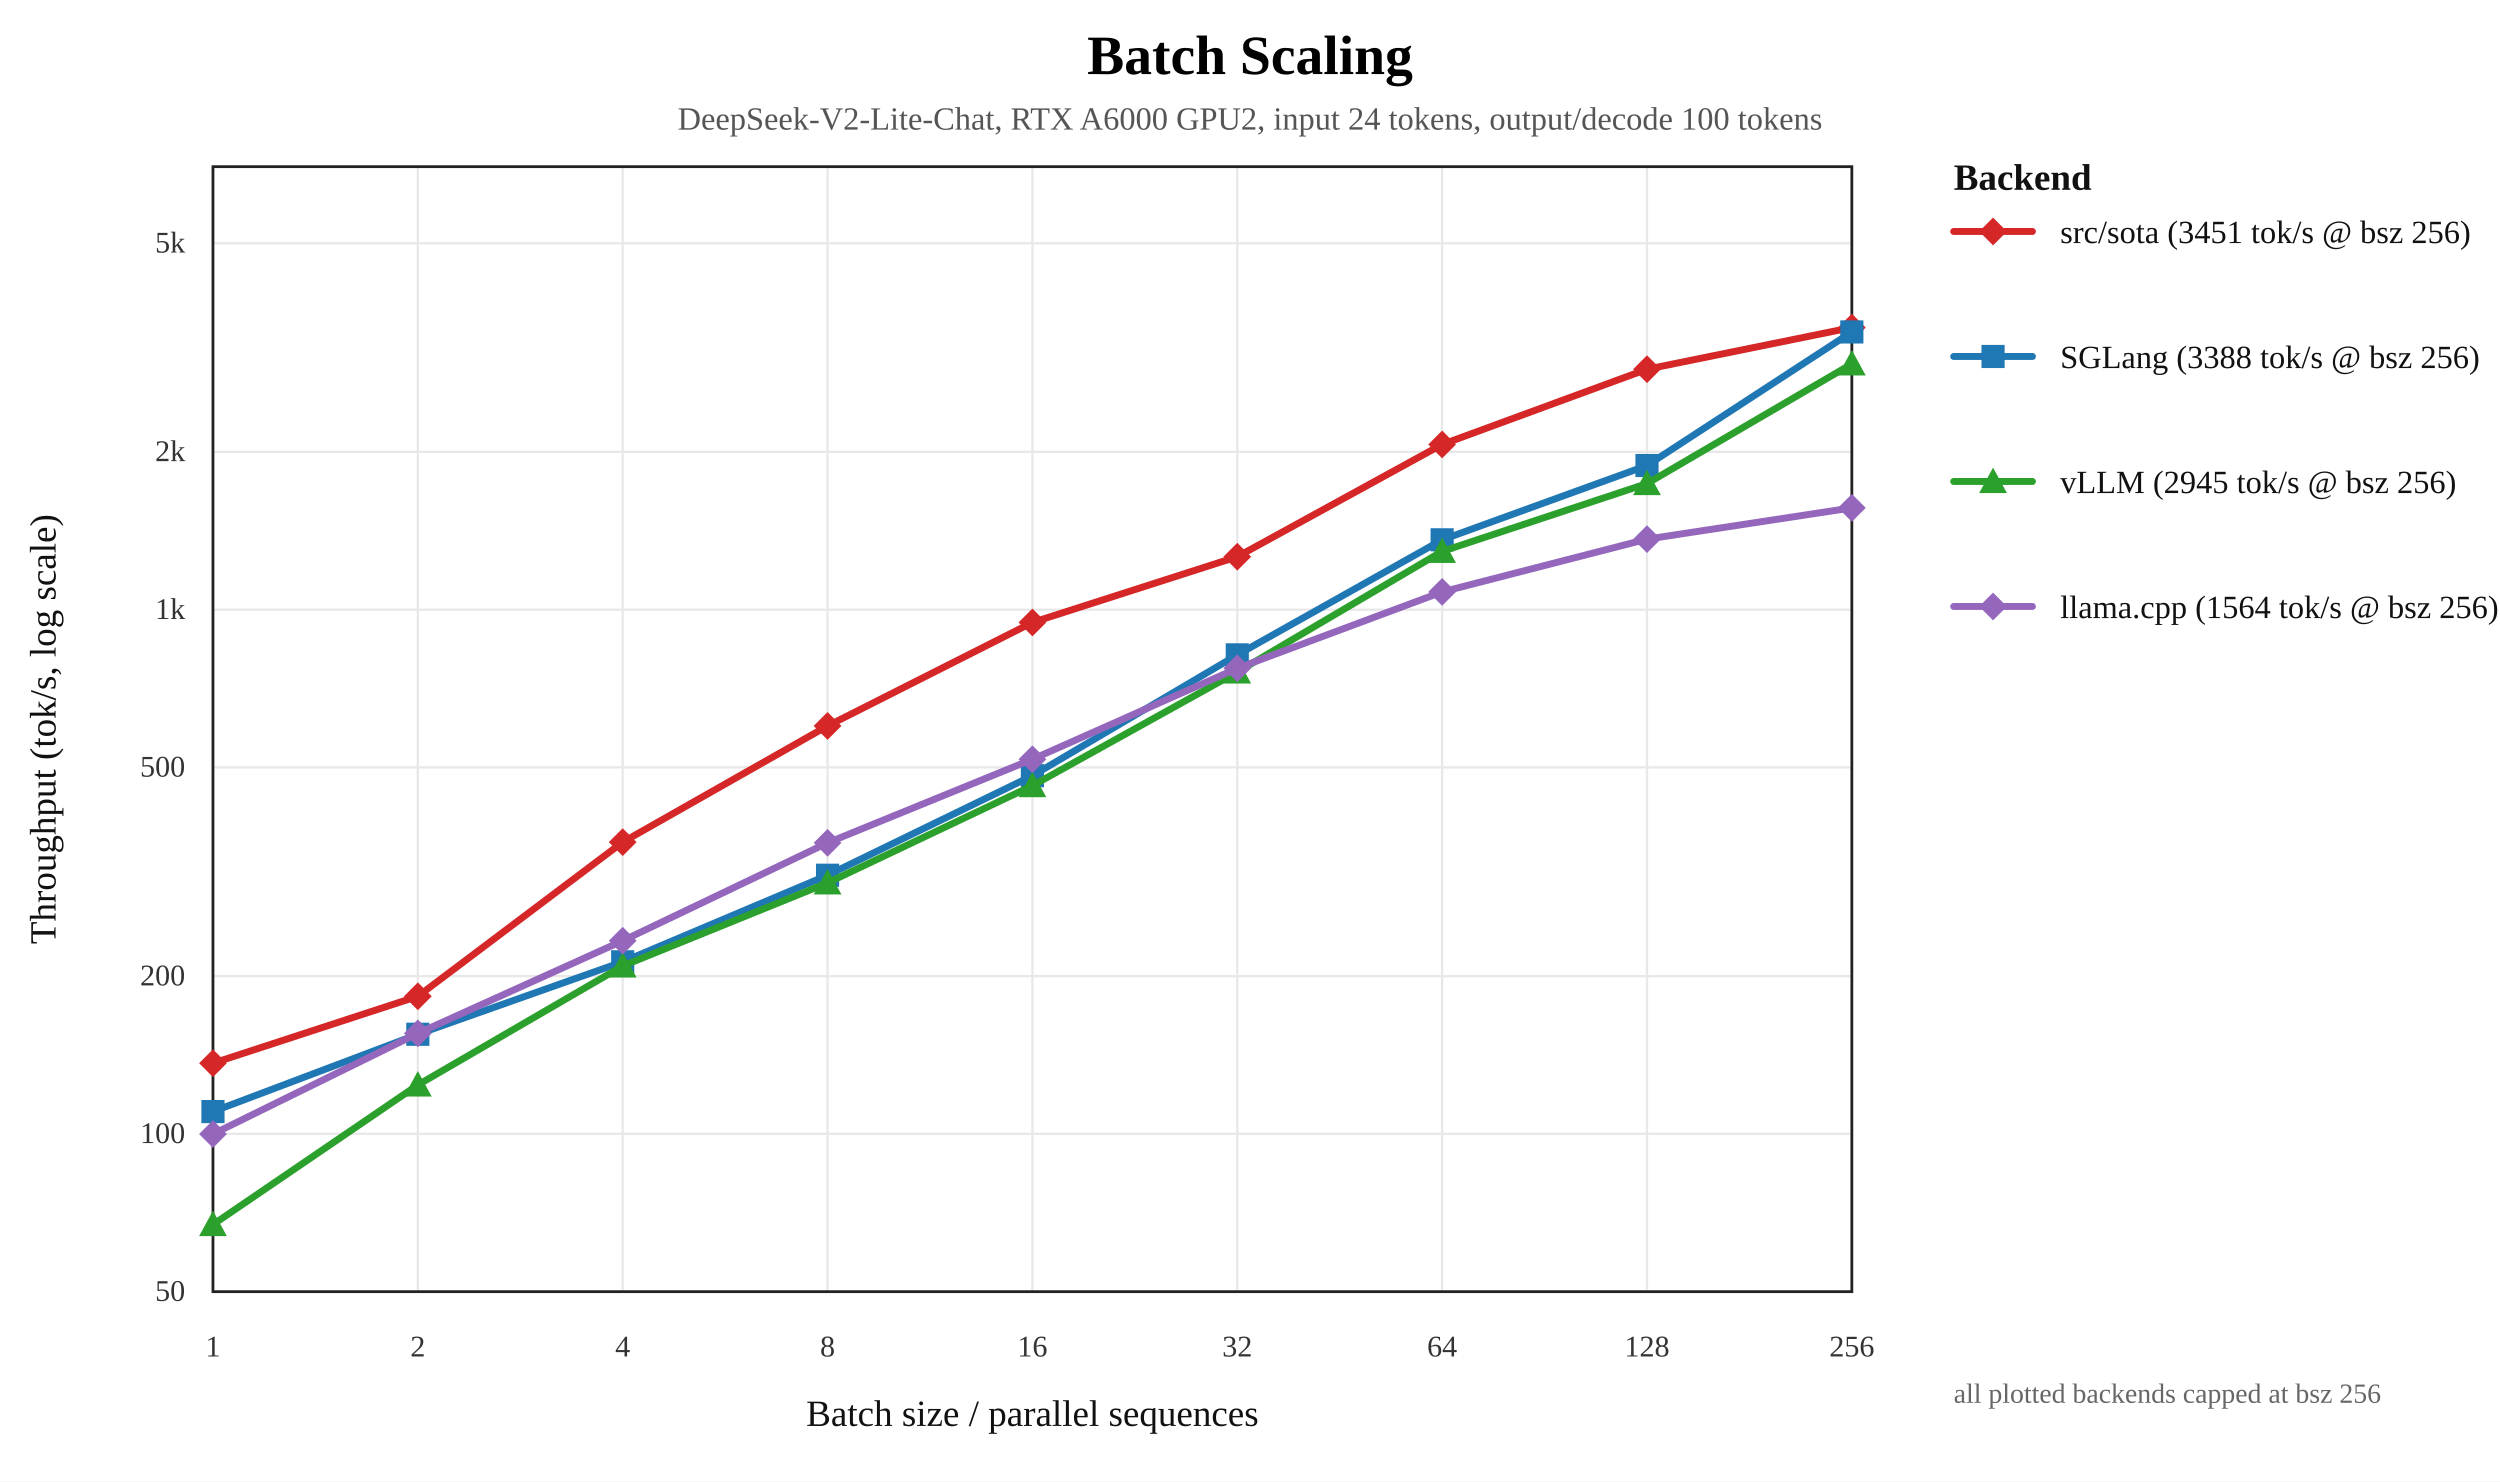
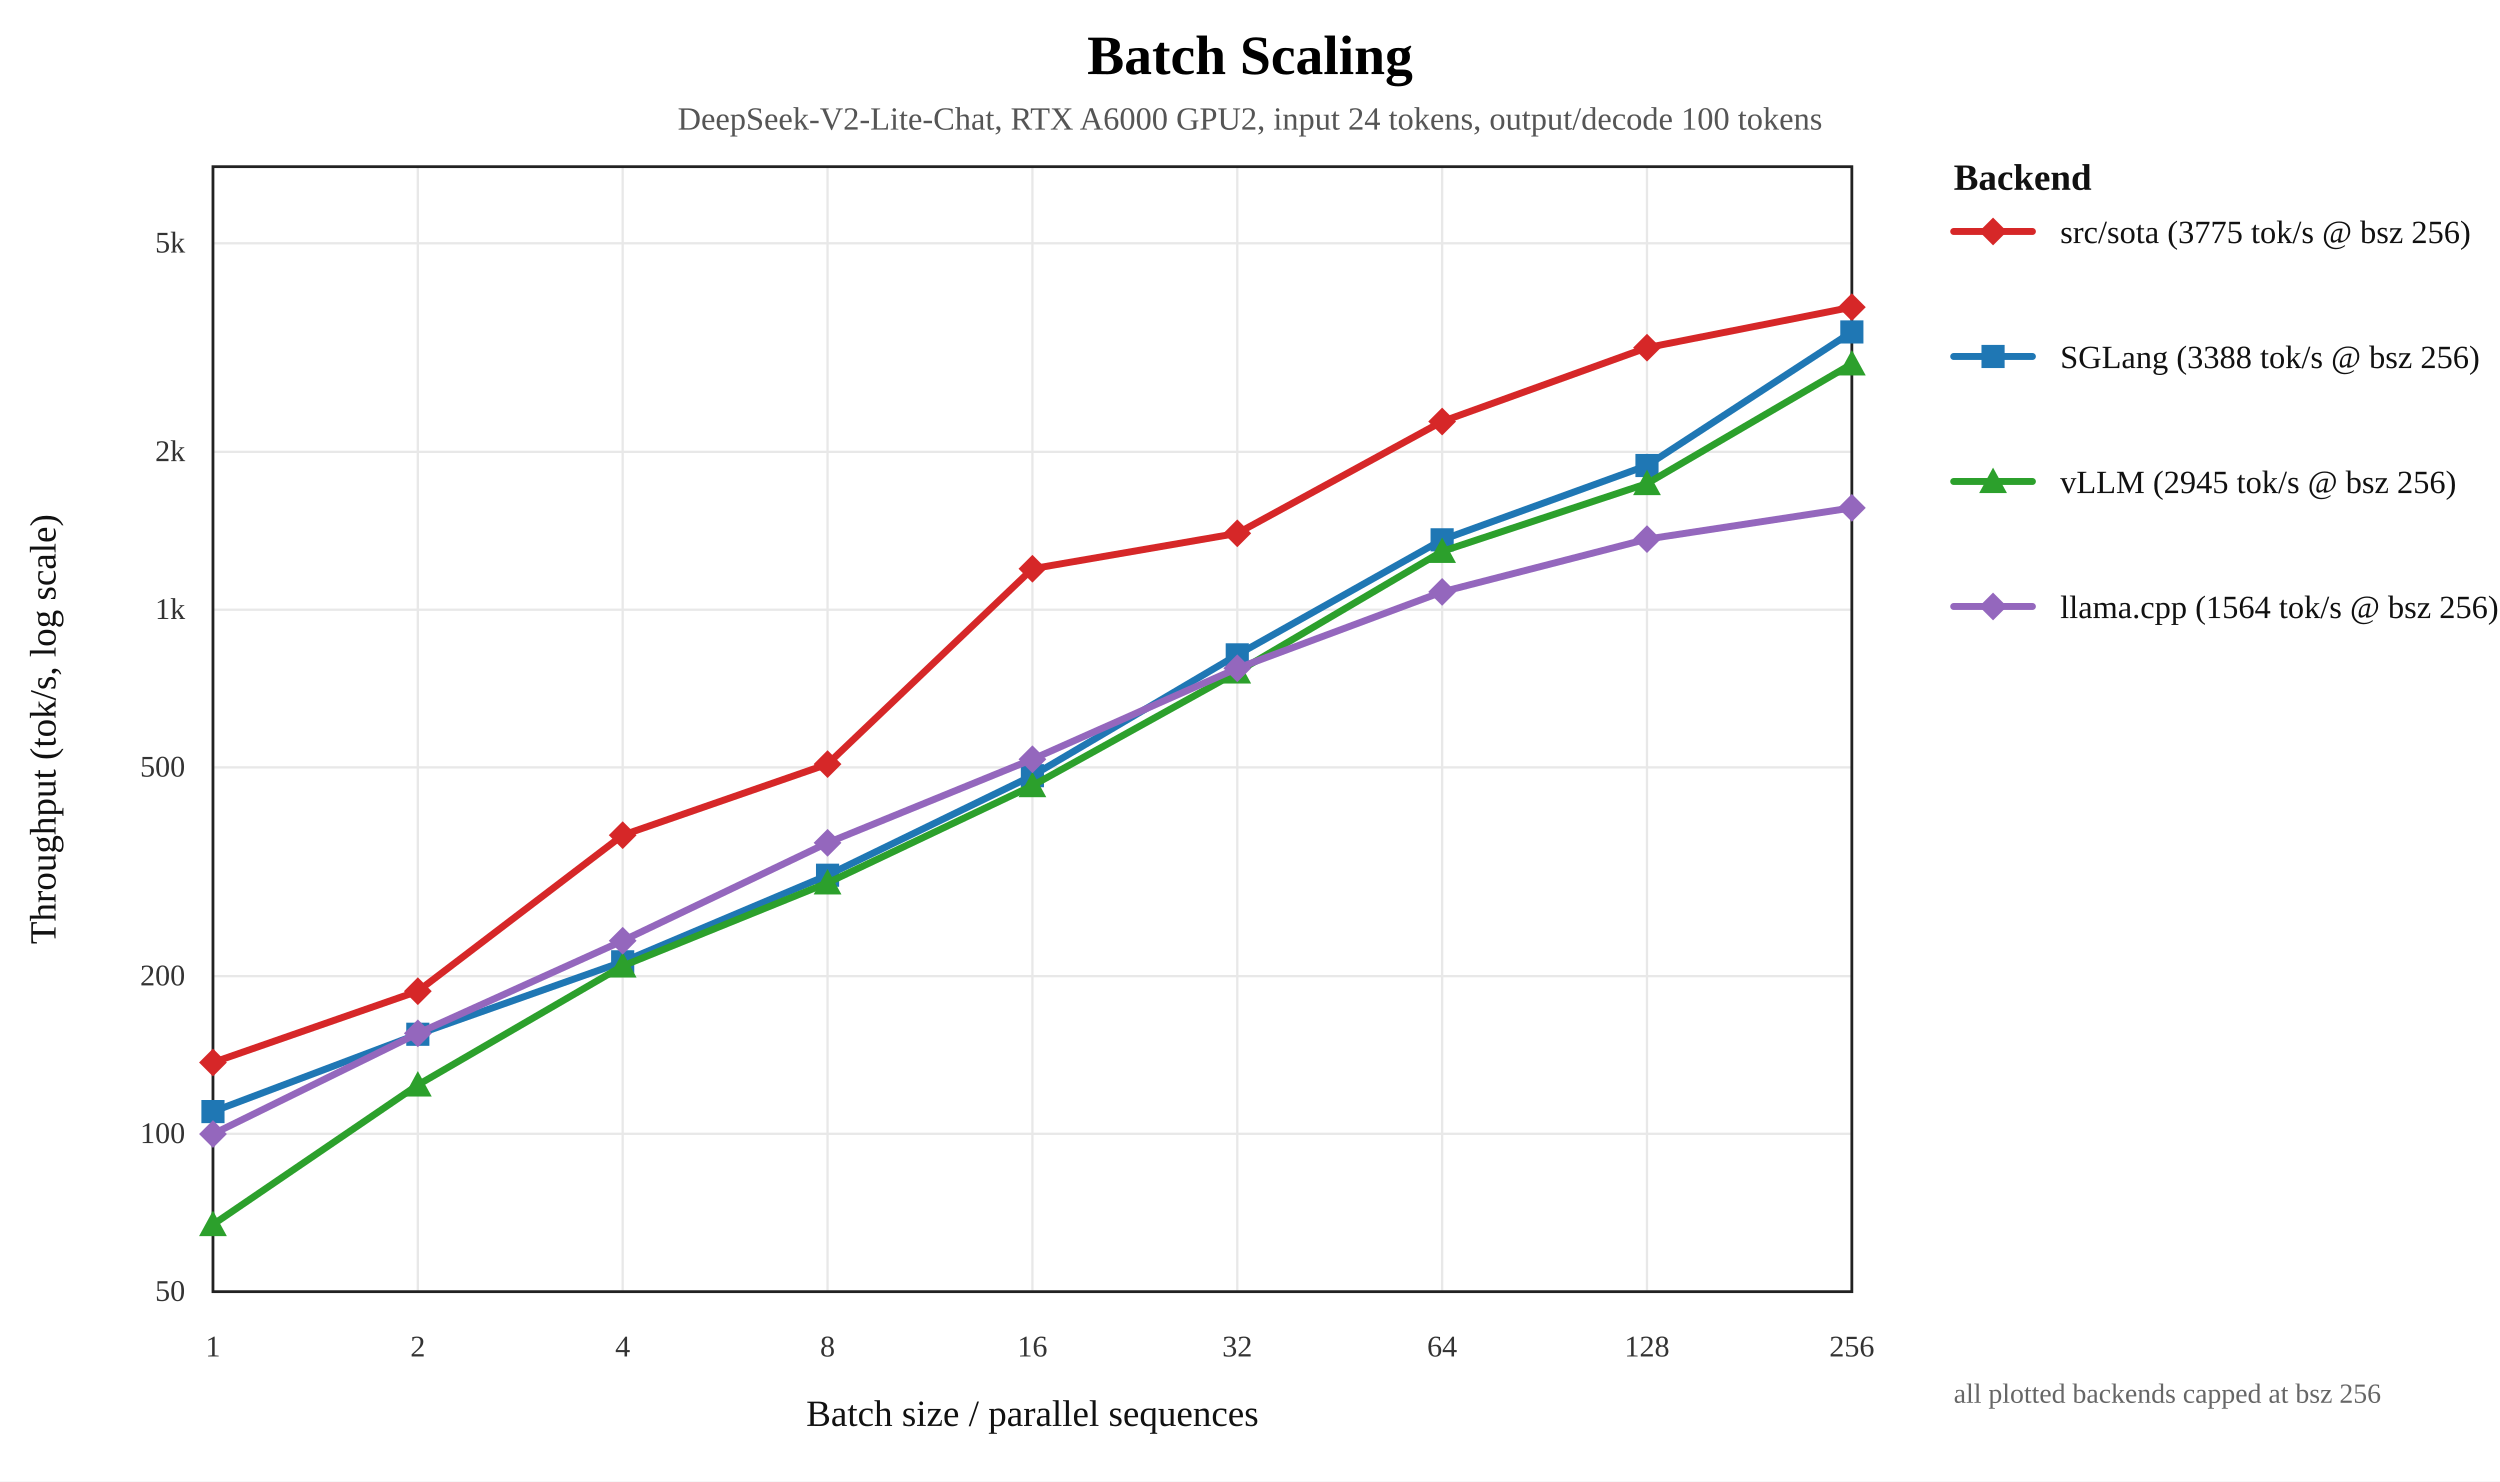
<svg xmlns="http://www.w3.org/2000/svg" width="1080" height="640" viewBox="0 0 1080 640" role="img">
  <rect width="1080" height="640" fill="white" />
  <text x="540.0" y="32.0" text-anchor="middle" font-size="24" font-weight="700">Batch Scaling</text>
  <text x="540.0" y="56.0" text-anchor="middle" font-size="14" fill="#555">DeepSeek-V2-Lite-Chat, RTX A6000 GPU2, input 24 tokens, output/decode 100 tokens</text>
  <line x1="92.0" y1="72" x2="92.0" y2="558" stroke="#e8e8e8" stroke-width="1" />
  <text x="92.0" y="586.0" text-anchor="middle" font-size="13" fill="#333">1</text>
  <line x1="180.5" y1="72" x2="180.5" y2="558" stroke="#e8e8e8" stroke-width="1" />
  <text x="180.5" y="586.0" text-anchor="middle" font-size="13" fill="#333">2</text>
  <line x1="269.0" y1="72" x2="269.0" y2="558" stroke="#e8e8e8" stroke-width="1" />
  <text x="269.0" y="586.0" text-anchor="middle" font-size="13" fill="#333">4</text>
  <line x1="357.5" y1="72" x2="357.5" y2="558" stroke="#e8e8e8" stroke-width="1" />
  <text x="357.5" y="586.0" text-anchor="middle" font-size="13" fill="#333">8</text>
  <line x1="446.0" y1="72" x2="446.0" y2="558" stroke="#e8e8e8" stroke-width="1" />
  <text x="446.0" y="586.0" text-anchor="middle" font-size="13" fill="#333">16</text>
  <line x1="534.5" y1="72" x2="534.5" y2="558" stroke="#e8e8e8" stroke-width="1" />
  <text x="534.5" y="586.0" text-anchor="middle" font-size="13" fill="#333">32</text>
  <line x1="623.0" y1="72" x2="623.0" y2="558" stroke="#e8e8e8" stroke-width="1" />
  <text x="623.0" y="586.0" text-anchor="middle" font-size="13" fill="#333">64</text>
  <line x1="711.5" y1="72" x2="711.5" y2="558" stroke="#e8e8e8" stroke-width="1" />
  <text x="711.5" y="586.0" text-anchor="middle" font-size="13" fill="#333">128</text>
  <line x1="800.0" y1="72" x2="800.0" y2="558" stroke="#e8e8e8" stroke-width="1" />
  <text x="800.0" y="586.0" text-anchor="middle" font-size="13" fill="#333">256</text>
  <line x1="92" y1="558.0" x2="800" y2="558.0" stroke="#e8e8e8" stroke-width="1" />
  <text x="80.0" y="562.0" text-anchor="end" font-size="13" fill="#333">50</text>
  <line x1="92" y1="489.8" x2="800" y2="489.8" stroke="#e8e8e8" stroke-width="1" />
  <text x="80.0" y="493.8" text-anchor="end" font-size="13" fill="#333">100</text>
  <line x1="92" y1="421.7" x2="800" y2="421.7" stroke="#e8e8e8" stroke-width="1" />
  <text x="80.0" y="425.7" text-anchor="end" font-size="13" fill="#333">200</text>
  <line x1="92" y1="331.5" x2="800" y2="331.5" stroke="#e8e8e8" stroke-width="1" />
  <text x="80.0" y="335.5" text-anchor="end" font-size="13" fill="#333">500</text>
  <line x1="92" y1="263.4" x2="800" y2="263.4" stroke="#e8e8e8" stroke-width="1" />
  <text x="80.0" y="267.4" text-anchor="end" font-size="13" fill="#333">1k</text>
  <line x1="92" y1="195.2" x2="800" y2="195.2" stroke="#e8e8e8" stroke-width="1" />
  <text x="80.0" y="199.2" text-anchor="end" font-size="13" fill="#333">2k</text>
  <line x1="92" y1="105.1" x2="800" y2="105.1" stroke="#e8e8e8" stroke-width="1" />
  <text x="80.0" y="109.1" text-anchor="end" font-size="13" fill="#333">5k</text>
  <rect x="92" y="72" width="708" height="486" fill="none" stroke="#222" stroke-width="1.2" />
  <text x="446.0" y="616.0" text-anchor="middle" font-size="16" fill="#111">Batch size / parallel sequences</text>
  <text x="24" y="315.0" text-anchor="middle" font-size="16" fill="#111" transform="rotate(-90 24 315.0)">Throughput (tok/s, log scale)</text>
-   <polyline points="92.0,459.3 180.5,430.4 269.0,363.8 357.5,313.6 446.0,268.9 534.5,240.5 623.0,192.0 711.5,159.5 800.0,141.5" fill="none" stroke="#d62728" stroke-width="3" stroke-linejoin="round" stroke-linecap="round" />
-   <polygon points="92.0,453.3 86.0,459.3 92.0,465.3 98.0,459.3" fill="#d62728" />
-   <polygon points="180.5,424.4 174.5,430.4 180.5,436.4 186.5,430.4" fill="#d62728" />
-   <polygon points="269.0,357.8 263.0,363.8 269.0,369.8 275.0,363.8" fill="#d62728" />
-   <polygon points="357.5,307.6 351.5,313.6 357.5,319.6 363.5,313.6" fill="#d62728" />
-   <polygon points="446.0,262.9 440.0,268.9 446.0,274.9 452.0,268.9" fill="#d62728" />
-   <polygon points="534.5,234.5 528.5,240.5 534.5,246.5 540.5,240.5" fill="#d62728" />
-   <polygon points="623.0,186.0 617.0,192.0 623.0,198.0 629.0,192.0" fill="#d62728" />
-   <polygon points="711.5,153.5 705.5,159.5 711.5,165.5 717.5,159.5" fill="#d62728" />
-   <polygon points="800.0,135.5 794.0,141.5 800.0,147.5 806.0,141.5" fill="#d62728" />
+   <polyline points="92.0,459.0 180.5,428.2 269.0,360.8 357.5,330.1 446.0,245.7 534.5,230.4 623.0,182.1 711.5,150.2 800.0,132.7" fill="none" stroke="#d62728" stroke-width="3" stroke-linejoin="round" stroke-linecap="round" />
+   <polygon points="92.0,453.0 86.0,459.0 92.0,465.0 98.0,459.0" fill="#d62728" />
+   <polygon points="180.5,422.2 174.5,428.2 180.5,434.2 186.5,428.2" fill="#d62728" />
+   <polygon points="269.0,354.8 263.0,360.8 269.0,366.8 275.0,360.8" fill="#d62728" />
+   <polygon points="357.5,324.1 351.5,330.1 357.5,336.1 363.5,330.1" fill="#d62728" />
+   <polygon points="446.0,239.7 440.0,245.7 446.0,251.7 452.0,245.7" fill="#d62728" />
+   <polygon points="534.5,224.4 528.5,230.4 534.5,236.4 540.5,230.4" fill="#d62728" />
+   <polygon points="623.0,176.1 617.0,182.1 623.0,188.1 629.0,182.1" fill="#d62728" />
+   <polygon points="711.5,144.2 705.5,150.2 711.5,156.2 717.5,150.2" fill="#d62728" />
+   <polygon points="800.0,126.7 794.0,132.7 800.0,138.7 806.0,132.7" fill="#d62728" />
  <polyline points="92.0,480.2 180.5,446.8 269.0,415.5 357.5,378.1 446.0,335.1 534.5,282.9 623.0,233.2 711.5,201.1 800.0,143.4" fill="none" stroke="#1f77b4" stroke-width="3" stroke-linejoin="round" stroke-linecap="round" />
  <rect x="87.0" y="475.2" width="10" height="10" fill="#1f77b4" />
  <rect x="175.5" y="441.8" width="10" height="10" fill="#1f77b4" />
  <rect x="264.0" y="410.5" width="10" height="10" fill="#1f77b4" />
  <rect x="352.5" y="373.1" width="10" height="10" fill="#1f77b4" />
  <rect x="441.0" y="330.1" width="10" height="10" fill="#1f77b4" />
  <rect x="529.5" y="277.9" width="10" height="10" fill="#1f77b4" />
  <rect x="618.0" y="228.2" width="10" height="10" fill="#1f77b4" />
  <rect x="706.5" y="196.1" width="10" height="10" fill="#1f77b4" />
  <rect x="795.0" y="138.4" width="10" height="10" fill="#1f77b4" />
  <polyline points="92.0,529.0 180.5,468.7 269.0,417.3 357.5,381.4 446.0,339.4 534.5,290.3 623.0,238.2 711.5,208.9 800.0,157.2" fill="none" stroke="#2ca02c" stroke-width="3" stroke-linejoin="round" stroke-linecap="round" />
  <polygon points="92.0,523.0 86.0,534.0 98.0,534.0" fill="#2ca02c" />
  <polygon points="180.5,462.7 174.5,473.7 186.5,473.7" fill="#2ca02c" />
  <polygon points="269.0,411.3 263.0,422.3 275.0,422.3" fill="#2ca02c" />
  <polygon points="357.5,375.4 351.5,386.4 363.5,386.4" fill="#2ca02c" />
  <polygon points="446.0,333.4 440.0,344.4 452.0,344.4" fill="#2ca02c" />
  <polygon points="534.5,284.3 528.5,295.3 540.5,295.3" fill="#2ca02c" />
  <polygon points="623.0,232.2 617.0,243.2 629.0,243.2" fill="#2ca02c" />
  <polygon points="711.5,202.9 705.5,213.9 717.5,213.9" fill="#2ca02c" />
  <polygon points="800.0,151.2 794.0,162.2 806.0,162.2" fill="#2ca02c" />
  <polyline points="92.0,489.9 180.5,446.4 269.0,406.4 357.5,364.1 446.0,328.0 534.5,288.7 623.0,255.7 711.5,232.9 800.0,219.4" fill="none" stroke="#9467bd" stroke-width="3" stroke-linejoin="round" stroke-linecap="round" />
  <polygon points="92.0,483.9 86.0,489.9 92.0,495.9 98.0,489.9" fill="#9467bd" />
  <polygon points="180.5,440.4 174.5,446.4 180.5,452.4 186.5,446.4" fill="#9467bd" />
  <polygon points="269.0,400.4 263.0,406.4 269.0,412.4 275.0,406.4" fill="#9467bd" />
  <polygon points="357.5,358.1 351.5,364.1 357.5,370.1 363.5,364.1" fill="#9467bd" />
  <polygon points="446.0,322.0 440.0,328.0 446.0,334.0 452.0,328.0" fill="#9467bd" />
  <polygon points="534.5,282.7 528.5,288.7 534.5,294.7 540.5,288.7" fill="#9467bd" />
  <polygon points="623.0,249.7 617.0,255.7 623.0,261.7 629.0,255.7" fill="#9467bd" />
  <polygon points="711.5,226.9 705.5,232.9 711.5,238.9 717.5,232.9" fill="#9467bd" />
  <polygon points="800.0,213.4 794.0,219.4 800.0,225.4 806.0,219.4" fill="#9467bd" />
  <text x="844.0" y="82.0" font-size="16" font-weight="700" fill="#111">Backend</text>
  <line x1="844" y1="100.0" x2="878" y2="100.0" stroke="#d62728" stroke-width="3" stroke-linecap="round" />
  <polygon points="861.0,94.0 855.0,100.0 861.0,106.0 867.0,100.0" fill="#d62728" />
-   <text x="890.0" y="105.0" font-size="14" fill="#111">src/sota (3451 tok/s @ bsz 256)</text>
+   <text x="890.0" y="105.0" font-size="14" fill="#111">src/sota (3775 tok/s @ bsz 256)</text>
  <line x1="844" y1="154.0" x2="878" y2="154.0" stroke="#1f77b4" stroke-width="3" stroke-linecap="round" />
  <rect x="856.0" y="149.0" width="10" height="10" fill="#1f77b4" />
  <text x="890.0" y="159.0" font-size="14" fill="#111">SGLang (3388 tok/s @ bsz 256)</text>
  <line x1="844" y1="208.0" x2="878" y2="208.0" stroke="#2ca02c" stroke-width="3" stroke-linecap="round" />
  <polygon points="861.0,202.0 855.0,213.0 867.0,213.0" fill="#2ca02c" />
  <text x="890.0" y="213.0" font-size="14" fill="#111">vLLM (2945 tok/s @ bsz 256)</text>
  <line x1="844" y1="262.0" x2="878" y2="262.0" stroke="#9467bd" stroke-width="3" stroke-linecap="round" />
  <polygon points="861.0,256.0 855.0,262.0 861.0,268.0 867.0,262.0" fill="#9467bd" />
  <text x="890.0" y="267.0" font-size="14" fill="#111">llama.cpp (1564 tok/s @ bsz 256)</text>
  <text x="844.0" y="606.0" font-size="12" fill="#666">all plotted backends capped at bsz 256</text>
</svg>
